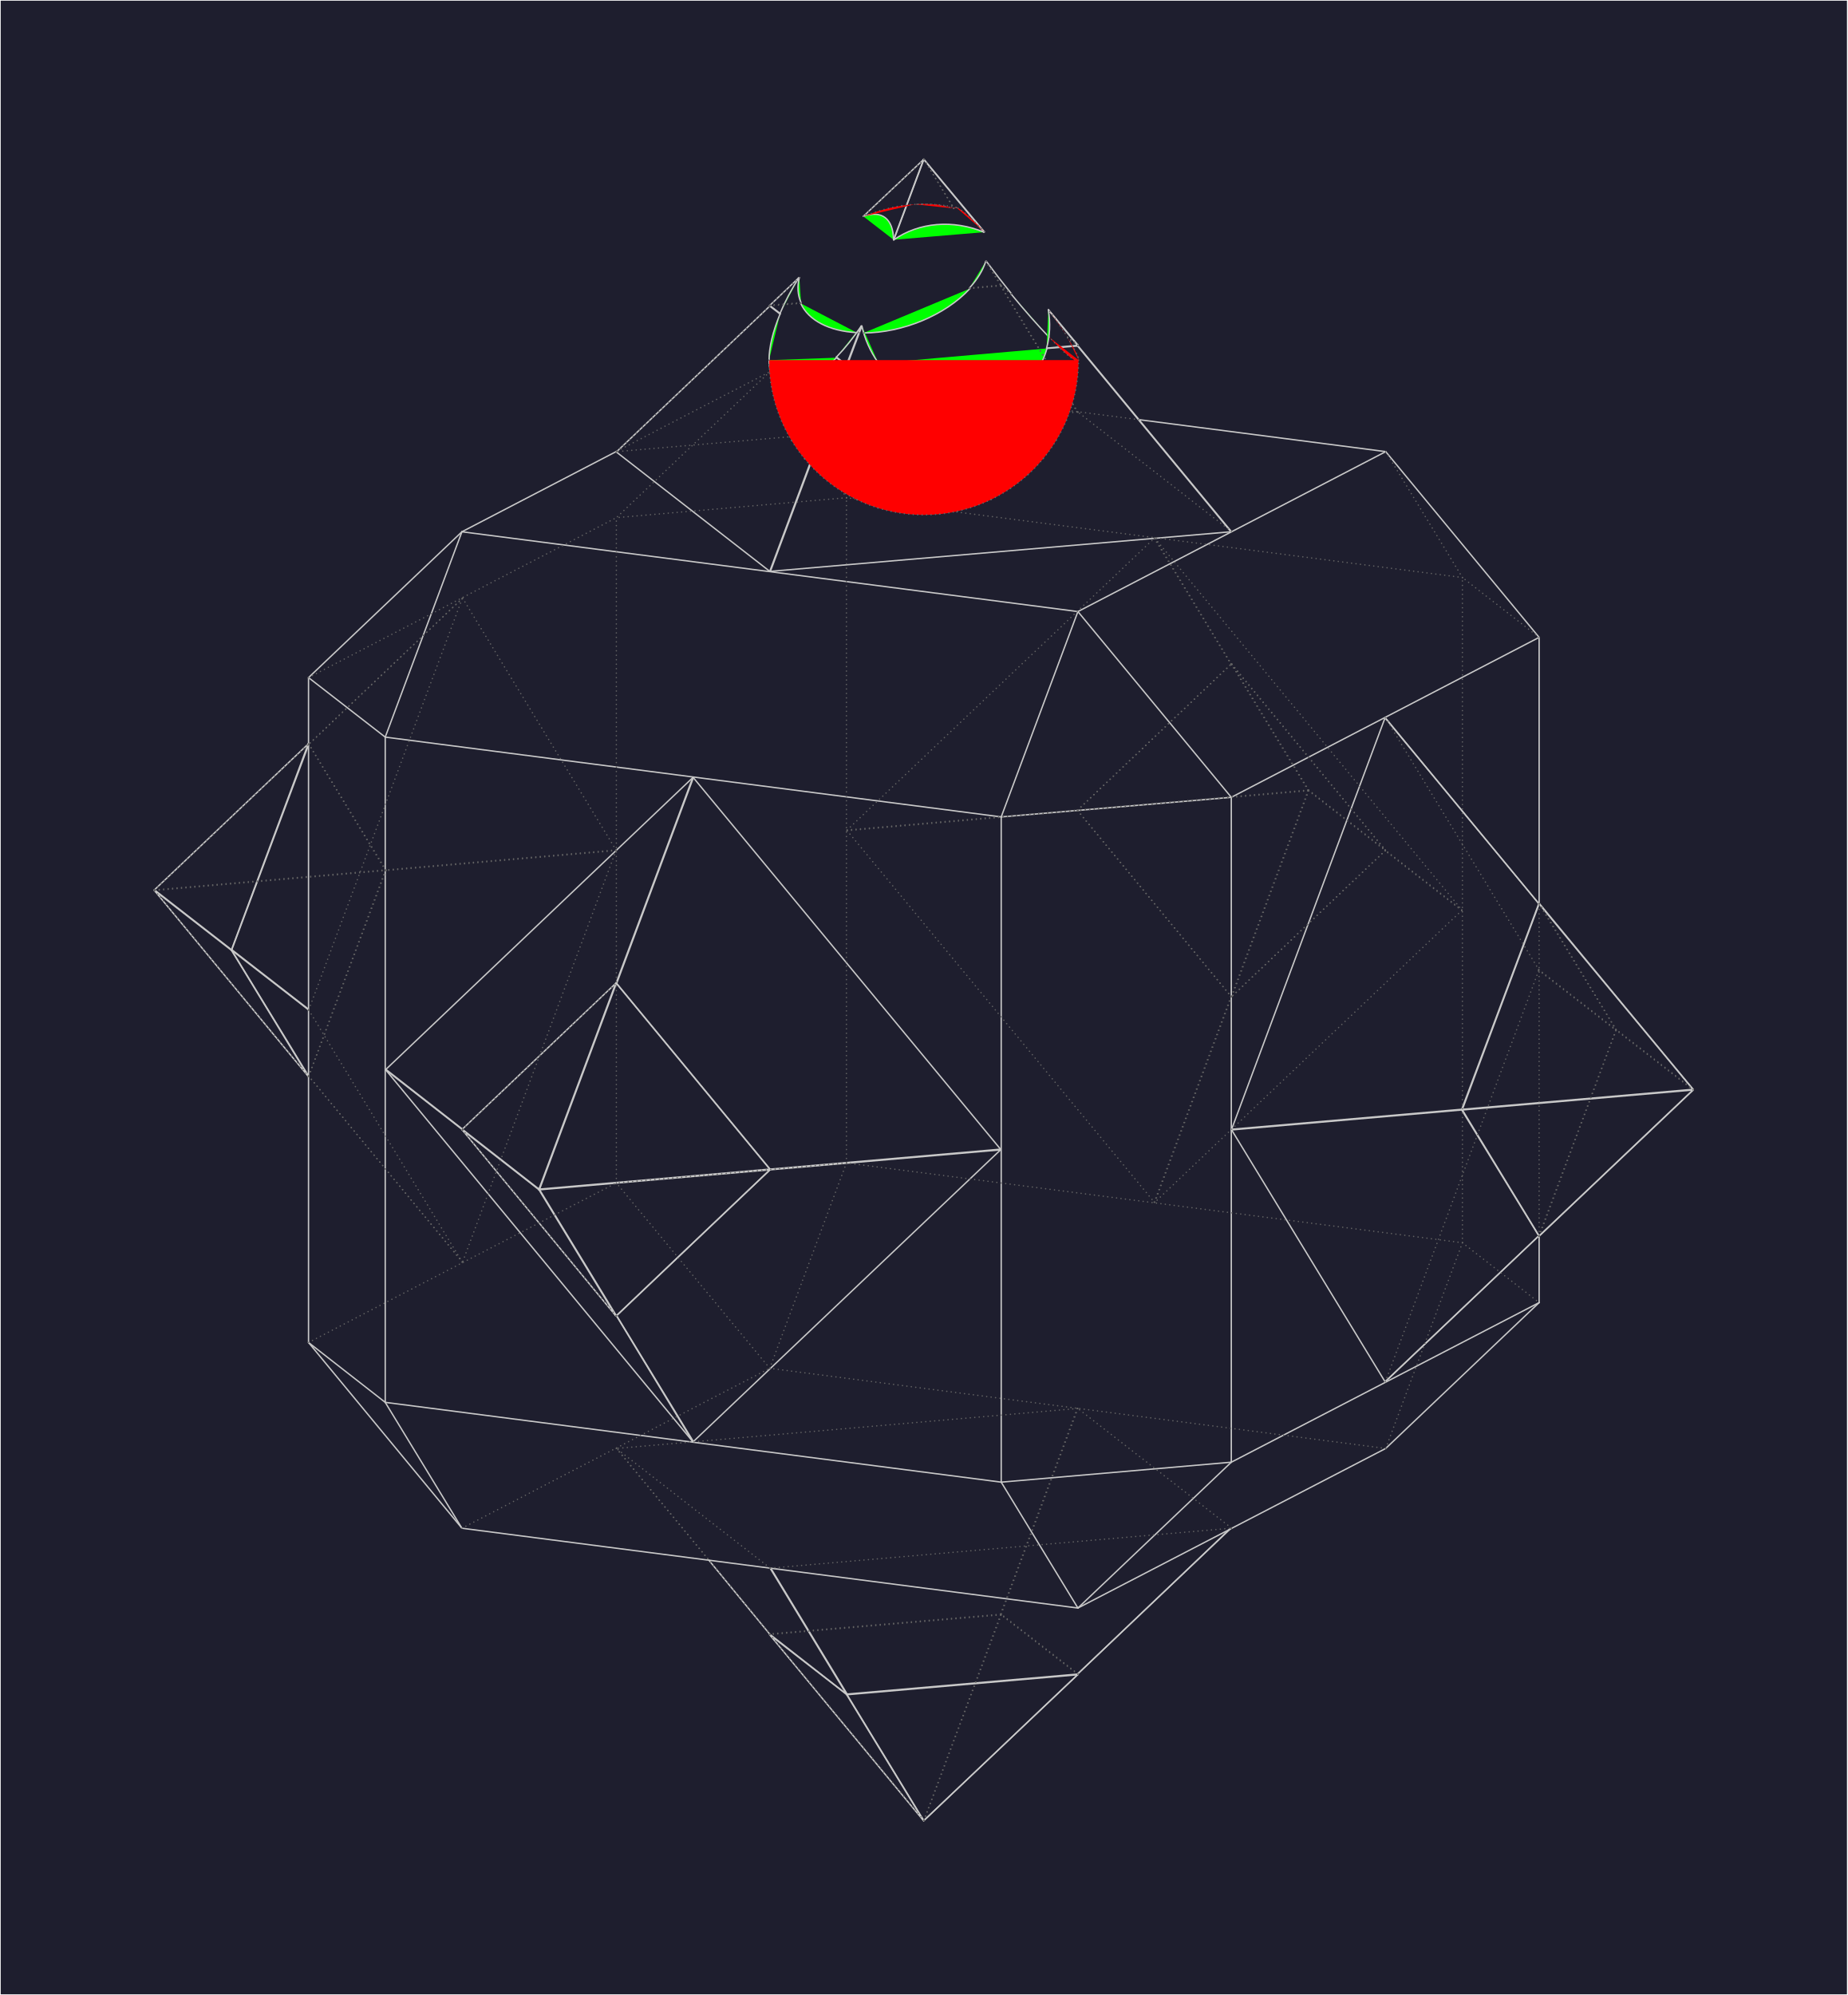
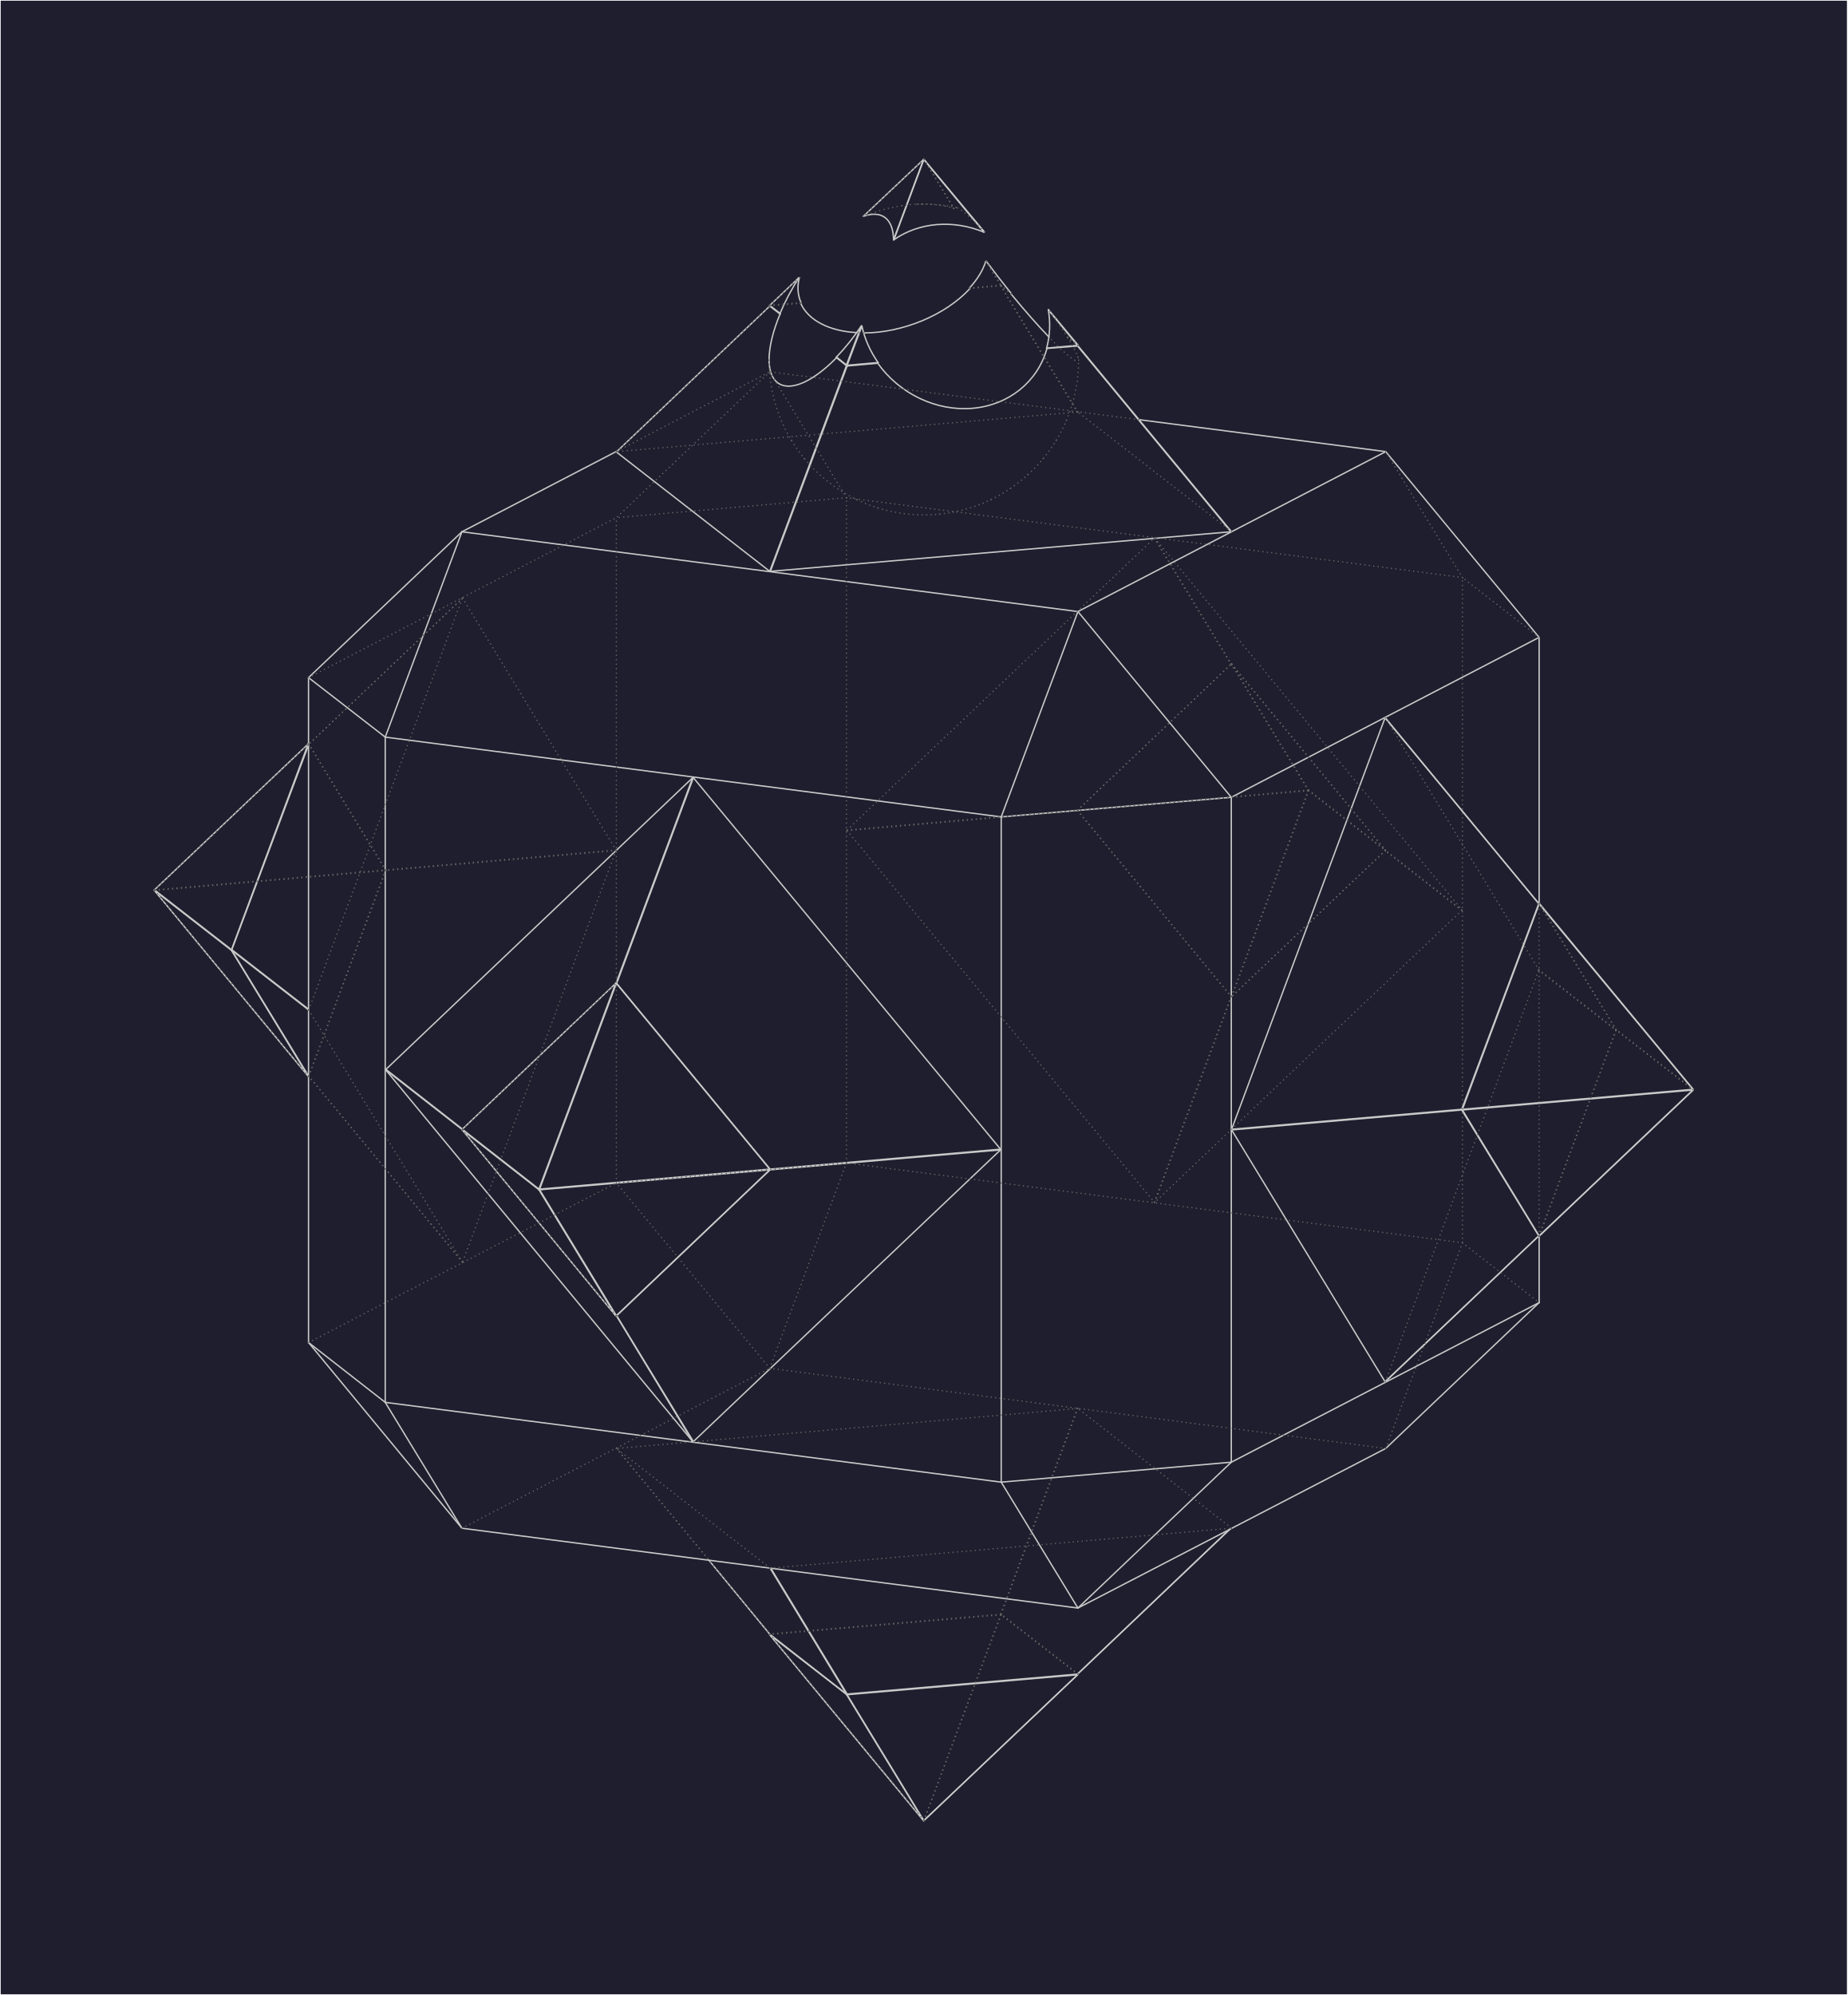
<svg xmlns="http://www.w3.org/2000/svg" width="111.23mm" height="120.09mm" viewBox="-2.686 -2.9 5.372 5.8" version="1.1">
  <g transform="scale(1,-1)" stroke-linecap="round">
    <g fill="rgb(30,30,46)" stroke="none" stroke-width="0.004">
      <path d="M -2.684,2.898 L -2.684,-2.898 L 2.684,-2.898 L 2.684,2.898 L -2.684,2.898" />
    </g>
-     <g fill="rgb(0,255,0)" stroke="rgb(200,200,200)" stroke-width="0.004" id="Visible">
+     <g fill="none" stroke="rgb(200,200,200)" stroke-width="0.004" id="Visible">
      <line x1="0.225" y1="-1.409" x2="0.225" y2="0.525" />
      <line x1="0.225" y1="-1.409" x2="-1.566" y2="-1.177" />
      <line x1="0.225" y1="0.525" x2="-1.566" y2="0.757" />
      <line x1="-1.566" y1="-1.177" x2="-1.566" y2="0.757" />
      <line x1="-0.67" y1="-1.291" x2="-0.672" y2="-1.291" />
      <line x1="-0.67" y1="-1.291" x2="0.223" y2="-0.443" />
      <line x1="-0.672" y1="-1.291" x2="-1.564" y2="-0.211" />
      <line x1="0.223" y1="-0.443" x2="0.223" y2="-0.441" />
      <line x1="-1.564" y1="-0.211" x2="-1.564" y2="-0.209" />
      <line x1="-0.67" y1="0.639" x2="0.223" y2="-0.441" />
      <line x1="-1.564" y1="-0.209" x2="-0.672" y2="0.639" />
      <line x1="-0.67" y1="0.639" x2="-0.672" y2="0.639" />
      <line x1="0.225" y1="-1.409" x2="0.894" y2="-1.351" />
      <line x1="0.225" y1="0.525" x2="0.894" y2="0.582" />
      <line x1="0.894" y1="-1.351" x2="0.894" y2="0.582" />
      <line x1="0.448" y1="-1.775" x2="0.225" y2="-1.409" />
      <line x1="0.448" y1="-1.775" x2="-1.343" y2="-1.543" />
      <line x1="-1.566" y1="-1.177" x2="-1.343" y2="-1.543" />
      <line x1="0.448" y1="1.122" x2="0.225" y2="0.525" />
      <line x1="0.448" y1="1.122" x2="-1.343" y2="1.354" />
      <line x1="-1.566" y1="0.757" x2="-1.343" y2="1.354" />
      <line x1="-1.789" y1="-1.003" x2="-1.566" y2="-1.177" />
      <line x1="-1.789" y1="-1.003" x2="-1.789" y2="0.93" />
      <line x1="-1.789" y1="0.93" x2="-1.566" y2="0.757" />
      <line x1="-0.67" y1="-1.291" x2="-0.893" y2="-0.925" />
      <line x1="-0.672" y1="-1.291" x2="-0.894" y2="-0.925" />
      <line x1="-0.893" y1="-0.925" x2="-0.447" y2="-0.501" />
      <line x1="0.223" y1="-0.443" x2="-0.447" y2="-0.501" />
      <line x1="-1.564" y1="-0.211" x2="-1.342" y2="-0.384" />
      <line x1="-0.447" y1="-0.501" x2="-0.447" y2="-0.499" />
      <line x1="0.223" y1="-0.441" x2="-0.447" y2="-0.499" />
      <line x1="-1.564" y1="-0.209" x2="-1.341" y2="-0.383" />
      <line x1="-0.67" y1="0.639" x2="-0.893" y2="0.041" />
      <line x1="-0.893" y1="0.041" x2="-0.447" y2="-0.499" />
      <line x1="-0.672" y1="0.639" x2="-0.895" y2="0.041" />
      <line x1="-0.893" y1="0.041" x2="-0.895" y2="0.041" />
      <line x1="0.448" y1="-1.775" x2="0.894" y2="-1.351" />
      <line x1="0.448" y1="1.122" x2="0.894" y2="0.582" />
      <line x1="0.894" y1="-1.351" x2="1.789" y2="-0.887" />
      <line x1="0.894" y1="0.582" x2="1.789" y2="1.047" />
      <line x1="1.789" y1="-0.887" x2="1.789" y2="-0.693" />
      <line x1="1.789" y1="0.273" x2="1.789" y2="1.047" />
      <line x1="1.342" y1="-1.117" x2="1.341" y2="-1.117" />
      <line x1="1.341" y1="-1.117" x2="0.895" y2="-0.385" />
      <line x1="0.895" y1="-0.385" x2="0.895" y2="-0.383" />
      <line x1="0.895" y1="-0.383" x2="1.341" y2="0.813" />
      <line x1="1.342" y1="0.813" x2="1.341" y2="0.813" />
      <line x1="0.448" y1="-1.775" x2="1.343" y2="-1.311" />
      <line x1="-1.789" y1="-1.003" x2="-1.343" y2="-1.543" />
      <line x1="0.448" y1="1.122" x2="1.343" y2="1.587" />
      <line x1="-1.343" y1="1.354" x2="-0.891" y2="1.589" />
      <line x1="1.343" y1="1.587" x2="0.625" y2="1.68" />
      <line x1="0.893" y1="1.354" x2="0.894" y2="1.355" />
      <line x1="0.893" y1="1.354" x2="-0.446" y2="1.239" />
      <line x1="-0.446" y1="1.239" x2="-0.448" y2="1.239" />
      <line x1="-0.894" y1="1.586" x2="-0.448" y2="1.239" />
      <line x1="-1.789" y1="0.93" x2="-1.343" y2="1.354" />
      <line x1="-0.893" y1="-0.925" x2="-0.894" y2="-0.925" />
      <line x1="-0.894" y1="-0.925" x2="-0.896" y2="-0.925" />
      <line x1="-0.894" y1="-0.925" x2="-0.448" y2="-0.501" />
      <line x1="-0.447" y1="-0.501" x2="-0.448" y2="-0.501" />
      <line x1="-0.896" y1="-0.925" x2="-1.342" y2="-0.385" />
      <line x1="-0.447" y1="-0.499" x2="-0.448" y2="-0.499" />
      <line x1="-0.448" y1="-0.501" x2="-0.448" y2="-0.499" />
      <line x1="-1.342" y1="-0.385" x2="-1.342" y2="-0.383" />
      <line x1="-0.893" y1="0.041" x2="-0.894" y2="0.041" />
      <line x1="-0.894" y1="0.041" x2="-0.448" y2="-0.499" />
      <line x1="-1.342" y1="-0.383" x2="-0.896" y2="0.041" />
      <line x1="-0.895" y1="0.041" x2="-0.896" y2="0.041" />
      <line x1="-0.894" y1="0.041" x2="-0.896" y2="0.041" />
      <line x1="1.789" y1="-0.887" x2="1.343" y2="-1.311" />
      <line x1="1.343" y1="1.587" x2="1.789" y2="1.047" />
      <line x1="1.342" y1="-1.117" x2="1.788" y2="-0.693" />
      <line x1="1.341" y1="-1.117" x2="1.788" y2="-0.693" />
      <line x1="1.788" y1="-0.693" x2="1.564" y2="-0.327" />
      <line x1="0.895" y1="-0.385" x2="1.564" y2="-0.327" />
      <line x1="1.564" y1="-0.327" x2="1.564" y2="-0.325" />
      <line x1="0.895" y1="-0.383" x2="1.564" y2="-0.325" />
      <line x1="1.342" y1="0.813" x2="1.788" y2="0.273" />
      <line x1="1.564" y1="-0.325" x2="1.788" y2="0.273" />
      <line x1="1.341" y1="0.813" x2="1.788" y2="0.273" />
      <line x1="1.788" y1="0.273" x2="1.788" y2="0.273" />
      <line x1="-0.447" y1="-1.659" x2="-0.225" y2="-2.025" />
      <line x1="-0.225" y1="-2.025" x2="-0.223" y2="-2.025" />
      <line x1="-0.445" y1="-1.659" x2="-0.223" y2="-2.025" />
      <line x1="-0.225" y1="-2.025" x2="-0.448" y2="-1.851" />
      <line x1="-0.625" y1="-1.636" x2="-0.448" y2="-1.851" />
      <line x1="-0.223" y1="-2.025" x2="0.447" y2="-1.967" />
      <line x1="0.89" y1="-1.545" x2="0.447" y2="-1.967" />
      <line x1="0.447" y1="-1.967" x2="0.448" y2="-1.966" />
      <line x1="0.891" y1="-1.545" x2="0.448" y2="-1.966" />
      <line x1="0.893" y1="1.354" x2="0.447" y2="1.894" />
      <line x1="0.447" y1="1.894" x2="0.448" y2="1.895" />
      <line x1="0.894" y1="1.355" x2="0.448" y2="1.895" />
      <line x1="0.447" y1="1.894" x2="0.358" y2="1.887" />
      <path d="M 0.358,1.887 A 0.287,0.258 144.102 0,0 -0.134,1.844" />
      <line x1="-0.134" y1="1.844" x2="-0.223" y2="1.836" />
      <line x1="-0.446" y1="1.239" x2="-0.223" y2="1.836" />
      <path d="M 0.364,1.92 A 0.287,0.029 -51.121 0,0 0.254,2.045" />
      <line x1="-0.223" y1="1.836" x2="-0.225" y2="1.837" />
      <line x1="-0.448" y1="1.239" x2="-0.225" y2="1.837" />
      <line x1="-0.894" y1="1.586" x2="-0.448" y2="2.01" />
      <line x1="-0.448" y1="2.01" x2="-0.418" y2="1.987" />
      <path d="M -0.418,1.987 A 0.287,0.115 57.65 0,1 -0.45,1.853" />
      <path d="M -0.45,1.853 A 0.287,0.115 57.65 0,1 -0.254,1.86" />
      <line x1="-0.254" y1="1.86" x2="-0.225" y2="1.837" />
      <path d="M 0.134,2.061 A 0.287,0.172 18.799 0,0 -0.175,1.932" />
      <path d="M -0.195,1.933 A 0.287,0.172 18.799 0,0 -0.358,2.018" />
      <line x1="-1.789" y1="-0.036" x2="-2.012" y2="0.137" />
      <line x1="-2.012" y1="0.137" x2="-2.012" y2="0.139" />
      <line x1="-1.789" y1="-0.034" x2="-2.012" y2="0.139" />
      <line x1="-2.012" y1="0.137" x2="-1.789" y2="-0.228" />
      <line x1="-2.012" y1="0.139" x2="-1.789" y2="0.734" />
      <line x1="-1.117" y1="-0.559" x2="-0.894" y2="-0.925" />
      <line x1="-1.117" y1="-0.559" x2="-1.119" y2="-0.559" />
      <line x1="-1.119" y1="-0.559" x2="-0.896" y2="-0.925" />
      <line x1="-1.117" y1="-0.559" x2="-0.448" y2="-0.501" />
      <line x1="-1.119" y1="-0.559" x2="-1.342" y2="-0.385" />
      <line x1="-1.117" y1="-0.559" x2="-1.117" y2="-0.557" />
      <line x1="-1.117" y1="-0.557" x2="-0.448" y2="-0.499" />
      <line x1="-1.119" y1="-0.559" x2="-1.119" y2="-0.557" />
      <line x1="-1.119" y1="-0.557" x2="-1.342" y2="-0.383" />
      <line x1="-1.117" y1="-0.557" x2="-0.894" y2="0.041" />
      <line x1="-1.119" y1="-0.557" x2="-0.896" y2="0.041" />
      <line x1="-1.117" y1="-0.557" x2="-1.119" y2="-0.557" />
      <line x1="1.788" y1="-0.693" x2="1.789" y2="-0.693" />
      <line x1="1.79" y1="-0.693" x2="1.789" y2="-0.693" />
      <line x1="1.789" y1="-0.693" x2="1.566" y2="-0.327" />
      <line x1="1.564" y1="-0.327" x2="1.566" y2="-0.327" />
      <line x1="1.564" y1="-0.325" x2="1.566" y2="-0.325" />
      <line x1="1.566" y1="-0.327" x2="1.566" y2="-0.325" />
      <line x1="1.788" y1="0.273" x2="1.79" y2="0.273" />
      <line x1="1.566" y1="-0.325" x2="1.789" y2="0.272" />
      <line x1="1.788" y1="0.273" x2="1.789" y2="0.272" />
      <line x1="1.79" y1="0.273" x2="1.789" y2="0.272" />
      <line x1="-0.225" y1="-2.025" x2="-0.225" y2="-2.026" />
      <line x1="-0.223" y1="-2.025" x2="-0.223" y2="-2.027" />
      <line x1="-0.225" y1="-2.026" x2="-0.223" y2="-2.027" />
      <line x1="-0.225" y1="-2.026" x2="-0.448" y2="-1.853" />
      <line x1="-0.448" y1="-1.851" x2="-0.448" y2="-1.853" />
      <line x1="-0.223" y1="-2.027" x2="0.447" y2="-1.969" />
      <line x1="0.447" y1="-1.967" x2="0.447" y2="-1.969" />
      <line x1="0.448" y1="-1.966" x2="0.448" y2="-1.968" />
      <line x1="0.447" y1="-1.969" x2="0.448" y2="-1.968" />
      <line x1="0.447" y1="1.894" x2="0.447" y2="1.896" />
      <line x1="0.448" y1="1.895" x2="0.448" y2="1.897" />
      <line x1="0.447" y1="1.896" x2="0.448" y2="1.897" />
      <path d="M 0.358,1.887 A 0.277,0.254 -127.884 0,1 0.357,1.888" />
      <line x1="0.447" y1="1.896" x2="0.357" y2="1.888" />
      <path d="M 0.181,2.14 A 0.148,0.063 -20.475 0,0 0.18,2.14" />
      <path d="M 0.133,2.063 A 0.286,0.171 -161.201 0,1 0.18,2.14" />
      <path d="M 0.134,2.061 A 0.277,0.254 -127.884 0,1 0.133,2.063" />
      <path d="M -0.357,2.02 A 0.277,0.254 -127.884 0,1 -0.358,2.018" />
      <path d="M -0.362,2.093 A 0.286,0.171 -161.201 0,1 -0.357,2.02" />
      <path d="M -0.363,2.093 A 0.148,0.018 -140.415 0,1 -0.362,2.093" />
      <path d="M -0.418,1.989 A 0.286,0.114 -122.35 0,0 -0.363,2.093" />
      <path d="M -0.418,1.987 A 0.277,0.085 -85.059 0,0 -0.418,1.989" />
      <path d="M -0.254,1.862 A 0.277,0.085 -85.059 0,0 -0.254,1.86" />
      <path d="M -0.182,1.952 A 0.286,0.114 -122.35 0,0 -0.254,1.862" />
      <path d="M -0.18,1.952 A 0.148,0.118 -148.641 0,0 -0.182,1.952" />
      <path d="M -0.18,1.952 A 0.286,0.257 -35.898 0,1 -0.133,1.846" />
      <path d="M -0.133,1.846 A 0.277,0.254 -127.884 0,1 -0.134,1.844" />
      <path d="M 0.357,1.888 A 0.286,0.257 -35.898 0,1 0.362,1.999" />
      <path d="M 0.362,1.999 A 0.148,0.072 -46.466 0,1 0.363,1.999" />
      <path d="M 0.254,2.047 A 0.277,0.085 94.941 0,1 0.254,2.045" />
      <path d="M 0.182,2.14 A 0.286,0.028 128.879 0,1 0.254,2.047" />
      <path d="M 0.182,2.14 A 0.148,0.063 -20.475 0,0 0.181,2.14" />
      <line x1="-0.223" y1="1.836" x2="-0.223" y2="1.838" />
      <line x1="-0.133" y1="1.846" x2="-0.223" y2="1.838" />
      <line x1="-0.225" y1="1.837" x2="-0.225" y2="1.839" />
      <line x1="-0.223" y1="1.838" x2="-0.225" y2="1.839" />
      <line x1="-0.448" y1="2.012" x2="-0.418" y2="1.989" />
      <line x1="-0.448" y1="2.01" x2="-0.448" y2="2.012" />
      <line x1="-0.254" y1="1.862" x2="-0.225" y2="1.839" />
      <line x1="-2.012" y1="0.137" x2="-2.013" y2="0.137" />
      <line x1="-2.012" y1="0.139" x2="-2.013" y2="0.139" />
      <line x1="-2.013" y1="0.137" x2="-2.013" y2="0.139" />
      <line x1="-2.013" y1="0.137" x2="-1.79" y2="-0.229" />
      <line x1="-1.789" y1="-0.229" x2="-1.79" y2="-0.229" />
      <line x1="-2.013" y1="0.139" x2="-1.79" y2="0.737" />
      <line x1="-1.789" y1="0.737" x2="-1.79" y2="0.737" />
      <line x1="-1.79" y1="0.737" x2="-1.789" y2="0.737" />
      <line x1="2.237" y1="-0.269" x2="1.79" y2="-0.693" />
      <line x1="2.237" y1="-0.269" x2="2.236" y2="-0.269" />
      <line x1="2.236" y1="-0.269" x2="1.789" y2="-0.693" />
      <line x1="2.236" y1="-0.269" x2="1.566" y2="-0.327" />
      <line x1="2.237" y1="-0.269" x2="2.237" y2="-0.267" />
      <line x1="2.236" y1="-0.269" x2="2.236" y2="-0.267" />
      <line x1="2.236" y1="-0.267" x2="1.566" y2="-0.325" />
      <line x1="2.237" y1="-0.267" x2="1.79" y2="0.273" />
      <line x1="2.236" y1="-0.267" x2="1.789" y2="0.272" />
      <line x1="2.237" y1="-0.267" x2="2.236" y2="-0.267" />
      <line x1="-0.001" y1="-2.393" x2="-0.225" y2="-2.026" />
      <line x1="-0.001" y1="-2.393" x2="0" y2="-2.393" />
      <line x1="0" y1="-2.393" x2="-0.223" y2="-2.027" />
      <line x1="-0.001" y1="-2.393" x2="-0.448" y2="-1.853" />
      <line x1="0" y1="-2.393" x2="0.447" y2="-1.969" />
      <line x1="0" y1="-2.393" x2="0.001" y2="-2.392" />
      <line x1="0.001" y1="-2.392" x2="0.448" y2="-1.968" />
      <line x1="0.363" y1="1.999" x2="0.448" y2="1.897" />
      <line x1="0.362" y1="1.999" x2="0.447" y2="1.896" />
      <line x1="-0.363" y1="2.093" x2="-0.448" y2="2.012" />
      <line x1="-0.182" y1="1.952" x2="-0.225" y2="1.839" />
      <line x1="-0.18" y1="1.952" x2="-0.223" y2="1.838" />
      <line x1="-2.237" y1="0.311" x2="-2.013" y2="0.137" />
      <line x1="-2.237" y1="0.311" x2="-2.237" y2="0.313" />
      <line x1="-2.237" y1="0.313" x2="-2.013" y2="0.139" />
      <line x1="-2.237" y1="0.311" x2="-1.79" y2="-0.229" />
      <line x1="-2.237" y1="0.313" x2="-1.79" y2="0.737" />
      <line x1="0.001" y1="2.436" x2="-0" y2="2.437" />
      <line x1="0" y1="2.436" x2="0.001" y2="2.436" />
      <line x1="0" y1="2.436" x2="-0.001" y2="2.436" />
      <line x1="-0.001" y1="2.436" x2="-0" y2="2.437" />
      <path d="M 0.176,2.226 A 0.148,0.072 -46.466 0,1 0.175,2.225" />
      <path d="M 0.175,2.225 A 0.286,0.257 -35.898 0,1 -0.087,2.203" />
      <path d="M -0.088,2.203 A 0.148,0.118 -148.641 0,0 -0.087,2.203" />
      <path d="M -0.176,2.271 A 0.286,0.114 -122.35 0,0 -0.088,2.203" />
      <line x1="0.001" y1="2.436" x2="0.176" y2="2.226" />
      <line x1="0" y1="2.436" x2="0.175" y2="2.225" />
      <line x1="-0.001" y1="2.436" x2="-0.088" y2="2.203" />
      <line x1="0" y1="2.436" x2="-0.087" y2="2.203" />
      <line x1="-0.001" y1="2.436" x2="-0.176" y2="2.271" />
    </g>
-     <g fill="rgb(255,0,0)" stroke="rgb(99,99,99)" stroke-width="0.004" id="Hidden" stroke-dasharray="0 0.013">
+     <g fill="none" stroke="rgb(99,99,99)" stroke-width="0.004" id="Hidden" stroke-dasharray="0 0.013">
      <line x1="-0.893" y1="-0.925" x2="-0.895" y2="-0.925" />
      <line x1="-0.894" y1="-0.925" x2="-0.895" y2="-0.925" />
      <line x1="-0.895" y1="-0.925" x2="-1.341" y2="-0.385" />
      <line x1="-1.342" y1="-0.384" x2="-1.341" y2="-0.385" />
      <line x1="-1.341" y1="-0.385" x2="-1.341" y2="-0.383" />
      <line x1="-1.341" y1="-0.383" x2="-1.341" y2="-0.383" />
      <line x1="-1.341" y1="-0.383" x2="-0.895" y2="0.041" />
      <line x1="1.789" y1="-0.693" x2="1.789" y2="0.273" />
      <line x1="1.342" y1="-1.117" x2="1.788" y2="0.079" />
      <line x1="1.788" y1="0.079" x2="1.788" y2="0.081" />
      <line x1="1.342" y1="0.813" x2="1.788" y2="0.081" />
      <line x1="-1.343" y1="-1.543" x2="-0.448" y2="-1.078" />
      <line x1="1.343" y1="-1.311" x2="-0.448" y2="-1.078" />
      <line x1="-0.448" y1="-1.658" x2="-0.446" y2="-1.659" />
      <line x1="-0.448" y1="-1.658" x2="-0.894" y2="-1.311" />
      <line x1="-0.446" y1="-1.659" x2="0.893" y2="-1.543" />
      <line x1="-0.894" y1="-1.311" x2="-0.893" y2="-1.311" />
      <line x1="0.893" y1="-1.543" x2="0.894" y2="-1.542" />
      <line x1="0.446" y1="-1.195" x2="-0.893" y2="-1.311" />
      <line x1="0.894" y1="-1.542" x2="0.448" y2="-1.195" />
      <line x1="0.446" y1="-1.195" x2="0.448" y2="-1.195" />
      <line x1="-0.891" y1="1.589" x2="-0.448" y2="1.819" />
      <line x1="0.625" y1="1.68" x2="-0.448" y2="1.819" />
      <line x1="0.894" y1="1.355" x2="0.448" y2="1.702" />
      <line x1="0.448" y1="1.702" x2="0.446" y2="1.702" />
      <line x1="0.446" y1="1.702" x2="-0.893" y2="1.587" />
      <line x1="-0.894" y1="1.586" x2="-0.893" y2="1.587" />
      <line x1="-1.789" y1="-1.003" x2="-0.894" y2="-0.539" />
      <line x1="-1.789" y1="0.93" x2="-0.894" y2="1.395" />
      <line x1="-0.894" y1="-0.539" x2="-0.894" y2="1.395" />
      <line x1="-1.788" y1="-0.037" x2="-1.788" y2="-0.035" />
      <line x1="-1.788" y1="-0.037" x2="-1.342" y2="-0.769" />
      <line x1="-1.788" y1="-0.035" x2="-1.342" y2="1.16" />
      <line x1="-1.342" y1="-0.769" x2="-1.341" y2="-0.769" />
      <line x1="-1.342" y1="1.16" x2="-1.341" y2="1.161" />
      <line x1="-0.895" y1="0.427" x2="-1.341" y2="-0.769" />
      <line x1="-1.341" y1="1.161" x2="-0.895" y2="0.429" />
      <line x1="-0.895" y1="0.427" x2="-0.895" y2="0.429" />
      <line x1="-0.895" y1="-0.925" x2="-0.896" y2="-0.925" />
      <line x1="-1.341" y1="-0.385" x2="-1.342" y2="-0.385" />
      <line x1="-1.341" y1="-0.383" x2="-1.342" y2="-0.383" />
      <line x1="1.566" y1="-0.713" x2="1.789" y2="-0.887" />
      <line x1="1.566" y1="-0.713" x2="1.566" y2="1.221" />
      <line x1="1.789" y1="1.047" x2="1.566" y2="1.221" />
      <line x1="1.788" y1="-0.693" x2="1.788" y2="-0.693" />
      <line x1="1.788" y1="-0.693" x2="1.788" y2="-0.693" />
      <line x1="1.788" y1="-0.693" x2="2.012" y2="-0.095" />
      <line x1="1.788" y1="0.079" x2="2.012" y2="-0.095" />
      <line x1="2.012" y1="-0.095" x2="2.012" y2="-0.093" />
      <line x1="1.788" y1="0.081" x2="2.012" y2="-0.093" />
      <line x1="1.788" y1="0.273" x2="2.012" y2="-0.093" />
      <line x1="-0.448" y1="-1.078" x2="-0.894" y2="-0.539" />
      <line x1="1.566" y1="-0.713" x2="1.343" y2="-1.311" />
      <line x1="1.566" y1="-0.713" x2="-0.225" y2="-0.481" />
      <line x1="-0.225" y1="-0.481" x2="-0.448" y2="-1.078" />
      <line x1="-0.448" y1="-1.658" x2="-0.447" y2="-1.659" />
      <line x1="-0.446" y1="-1.659" x2="-0.445" y2="-1.659" />
      <line x1="-0.894" y1="-1.311" x2="-0.625" y2="-1.636" />
      <line x1="0.893" y1="-1.543" x2="0.89" y2="-1.545" />
      <line x1="-0.448" y1="-1.851" x2="-0.447" y2="-1.85" />
      <line x1="-0.893" y1="-1.311" x2="-0.447" y2="-1.85" />
      <line x1="0.894" y1="-1.542" x2="0.891" y2="-1.545" />
      <line x1="0.446" y1="-1.195" x2="0.223" y2="-1.793" />
      <line x1="0.223" y1="-1.793" x2="-0.447" y2="-1.85" />
      <line x1="0.448" y1="-1.966" x2="0.225" y2="-1.793" />
      <line x1="0.448" y1="-1.195" x2="0.225" y2="-1.793" />
      <line x1="0.223" y1="-1.793" x2="0.225" y2="-1.793" />
      <line x1="-0.448" y1="1.819" x2="-0.894" y2="1.395" />
      <line x1="1.343" y1="1.587" x2="1.566" y2="1.221" />
      <line x1="1.566" y1="1.221" x2="-0.225" y2="1.453" />
      <line x1="-0.225" y1="1.453" x2="-0.448" y2="1.819" />
      <line x1="0.448" y1="1.895" x2="0.418" y2="1.918" />
      <path d="M 0.418,1.918 A 0.287,0.029 -51.121 0,0 0.45,1.853" />
      <path d="M 0.45,1.853 A 0.287,0.029 -51.121 0,0 0.364,1.92" />
      <line x1="0.254" y1="2.045" x2="0.225" y2="2.068" />
      <line x1="0.448" y1="1.702" x2="0.225" y2="2.068" />
      <line x1="0.225" y1="2.068" x2="0.223" y2="2.069" />
      <line x1="0.446" y1="1.702" x2="0.223" y2="2.069" />
      <line x1="0.223" y1="2.069" x2="0.134" y2="2.061" />
      <path d="M -0.175,1.932 A 0.287,0.172 18.799 0,0 -0.195,1.933" />
      <line x1="-0.358" y1="2.018" x2="-0.447" y2="2.011" />
      <line x1="-0.893" y1="1.587" x2="-0.447" y2="2.011" />
      <line x1="-0.448" y1="2.01" x2="-0.447" y2="2.011" />
      <line x1="-0.225" y1="-0.481" x2="-0.894" y2="-0.539" />
      <line x1="-0.225" y1="-0.481" x2="-0.225" y2="1.453" />
      <line x1="-0.225" y1="1.453" x2="-0.894" y2="1.395" />
      <line x1="-1.788" y1="-0.037" x2="-1.789" y2="-0.036" />
      <line x1="-1.788" y1="-0.035" x2="-1.789" y2="-0.034" />
      <line x1="-1.789" y1="-0.228" x2="-1.788" y2="-0.229" />
      <line x1="-1.342" y1="-0.769" x2="-1.788" y2="-0.229" />
      <line x1="-1.789" y1="0.734" x2="-1.788" y2="0.736" />
      <line x1="-1.342" y1="1.16" x2="-1.788" y2="0.736" />
      <line x1="-1.788" y1="-0.229" x2="-1.788" y2="-0.229" />
      <line x1="-1.341" y1="-0.769" x2="-1.788" y2="-0.229" />
      <line x1="-1.788" y1="0.736" x2="-1.788" y2="0.737" />
      <line x1="-1.341" y1="1.161" x2="-1.788" y2="0.737" />
      <line x1="-0.895" y1="0.427" x2="-1.564" y2="0.369" />
      <line x1="-1.564" y1="0.369" x2="-1.788" y2="-0.229" />
      <line x1="-1.788" y1="0.737" x2="-1.564" y2="0.371" />
      <line x1="-0.895" y1="0.429" x2="-1.564" y2="0.371" />
      <line x1="-1.564" y1="0.369" x2="-1.564" y2="0.371" />
      <line x1="-0.223" y1="0.485" x2="-0.223" y2="0.487" />
      <line x1="-0.223" y1="0.485" x2="0.67" y2="-0.595" />
      <line x1="-0.223" y1="0.487" x2="0.67" y2="1.335" />
      <line x1="0.67" y1="-0.595" x2="0.672" y2="-0.595" />
      <line x1="0.67" y1="1.335" x2="0.672" y2="1.335" />
      <line x1="1.564" y1="0.253" x2="0.672" y2="-0.595" />
      <line x1="0.672" y1="1.335" x2="1.564" y2="0.255" />
      <line x1="1.564" y1="0.253" x2="1.564" y2="0.255" />
      <line x1="1.788" y1="-0.693" x2="1.79" y2="-0.693" />
      <line x1="1.79" y1="-0.693" x2="2.013" y2="-0.095" />
      <line x1="2.012" y1="-0.095" x2="2.013" y2="-0.095" />
      <line x1="2.012" y1="-0.093" x2="2.013" y2="-0.093" />
      <line x1="2.013" y1="-0.095" x2="2.013" y2="-0.093" />
      <line x1="1.79" y1="0.273" x2="2.013" y2="-0.093" />
      <line x1="-0.447" y1="-1.85" x2="-0.447" y2="-1.852" />
      <line x1="-0.448" y1="-1.853" x2="-0.447" y2="-1.852" />
      <line x1="0.223" y1="-1.793" x2="0.223" y2="-1.795" />
      <line x1="0.223" y1="-1.795" x2="-0.447" y2="-1.852" />
      <line x1="0.448" y1="-1.968" x2="0.225" y2="-1.795" />
      <line x1="0.225" y1="-1.793" x2="0.225" y2="-1.795" />
      <line x1="0.223" y1="-1.795" x2="0.225" y2="-1.795" />
      <path d="M 0.418,1.92 A 0.286,0.028 128.879 0,1 0.363,1.999" />
      <path d="M 0.418,1.918 A 0.277,0.085 94.941 0,1 0.418,1.92" />
      <line x1="0.448" y1="1.897" x2="0.418" y2="1.92" />
      <line x1="0.225" y1="2.068" x2="0.225" y2="2.07" />
      <line x1="0.254" y1="2.047" x2="0.225" y2="2.07" />
      <line x1="0.223" y1="2.069" x2="0.223" y2="2.071" />
      <line x1="0.225" y1="2.07" x2="0.223" y2="2.071" />
      <line x1="0.223" y1="2.071" x2="0.133" y2="2.063" />
      <line x1="-0.447" y1="2.011" x2="-0.447" y2="2.013" />
      <line x1="-0.357" y1="2.02" x2="-0.447" y2="2.013" />
      <line x1="-0.448" y1="2.012" x2="-0.447" y2="2.013" />
      <line x1="-1.788" y1="-0.229" x2="-1.789" y2="-0.229" />
      <line x1="-1.788" y1="0.736" x2="-1.789" y2="0.737" />
      <line x1="-1.788" y1="-0.229" x2="-1.789" y2="-0.229" />
      <line x1="-1.79" y1="-0.229" x2="-1.789" y2="-0.229" />
      <line x1="-1.788" y1="0.737" x2="-1.789" y2="0.737" />
      <line x1="-1.564" y1="0.369" x2="-1.566" y2="0.369" />
      <line x1="-1.566" y1="0.369" x2="-1.789" y2="-0.229" />
      <line x1="-1.789" y1="0.737" x2="-1.566" y2="0.371" />
      <line x1="-1.564" y1="0.371" x2="-1.566" y2="0.371" />
      <line x1="-1.566" y1="0.369" x2="-1.566" y2="0.371" />
      <line x1="-0.223" y1="0.485" x2="0.447" y2="0.543" />
      <line x1="0.447" y1="0.543" x2="0.447" y2="0.545" />
      <line x1="-0.223" y1="0.487" x2="0.447" y2="0.545" />
      <line x1="0.447" y1="0.543" x2="0.893" y2="0.003" />
      <line x1="0.67" y1="-0.595" x2="0.893" y2="0.003" />
      <line x1="0.447" y1="0.545" x2="0.893" y2="0.969" />
      <line x1="0.67" y1="1.335" x2="0.893" y2="0.969" />
      <line x1="0.893" y1="0.003" x2="0.895" y2="0.003" />
      <line x1="0.672" y1="-0.595" x2="0.895" y2="0.003" />
      <line x1="0.893" y1="0.969" x2="0.895" y2="0.968" />
      <line x1="0.672" y1="1.335" x2="0.895" y2="0.968" />
      <line x1="1.564" y1="0.253" x2="1.341" y2="0.427" />
      <line x1="1.341" y1="0.427" x2="0.895" y2="0.003" />
      <line x1="0.895" y1="0.968" x2="1.341" y2="0.429" />
      <line x1="1.564" y1="0.255" x2="1.341" y2="0.429" />
      <line x1="1.341" y1="0.427" x2="1.341" y2="0.429" />
      <line x1="2.237" y1="-0.269" x2="2.013" y2="-0.095" />
      <line x1="2.237" y1="-0.267" x2="2.013" y2="-0.093" />
      <line x1="-0.001" y1="-2.393" x2="-0" y2="-2.392" />
      <line x1="-0" y1="-2.392" x2="-0.447" y2="-1.852" />
      <line x1="-0" y1="-2.392" x2="0.223" y2="-1.795" />
      <line x1="0.001" y1="-2.392" x2="0.225" y2="-1.795" />
      <line x1="-0" y1="-2.392" x2="0.001" y2="-2.392" />
      <line x1="0.18" y1="2.14" x2="0.223" y2="2.071" />
      <line x1="0.182" y1="2.14" x2="0.225" y2="2.07" />
      <line x1="-0.362" y1="2.093" x2="-0.447" y2="2.013" />
      <line x1="-2.237" y1="0.311" x2="-2.236" y2="0.311" />
      <line x1="-2.236" y1="0.311" x2="-1.789" y2="-0.229" />
      <line x1="-2.237" y1="0.313" x2="-2.236" y2="0.313" />
      <line x1="-2.236" y1="0.313" x2="-1.789" y2="0.737" />
      <line x1="-2.236" y1="0.311" x2="-1.566" y2="0.369" />
      <line x1="-2.236" y1="0.313" x2="-1.566" y2="0.371" />
      <line x1="-2.236" y1="0.311" x2="-2.236" y2="0.313" />
      <line x1="0.447" y1="0.543" x2="0.448" y2="0.543" />
      <line x1="0.447" y1="0.545" x2="0.448" y2="0.545" />
      <line x1="0.448" y1="0.543" x2="0.448" y2="0.545" />
      <line x1="0.448" y1="0.543" x2="0.894" y2="0.003" />
      <line x1="0.893" y1="0.003" x2="0.894" y2="0.003" />
      <line x1="0.448" y1="0.545" x2="0.894" y2="0.969" />
      <line x1="0.893" y1="0.969" x2="0.894" y2="0.969" />
      <line x1="0.895" y1="0.003" x2="0.896" y2="0.003" />
      <line x1="0.894" y1="0.003" x2="0.896" y2="0.003" />
      <line x1="0.895" y1="0.968" x2="0.896" y2="0.969" />
      <line x1="0.894" y1="0.969" x2="0.896" y2="0.969" />
      <line x1="1.341" y1="0.427" x2="1.342" y2="0.427" />
      <line x1="1.342" y1="0.427" x2="0.896" y2="0.003" />
      <line x1="0.896" y1="0.969" x2="1.342" y2="0.429" />
      <line x1="1.341" y1="0.429" x2="1.342" y2="0.429" />
      <line x1="1.342" y1="0.427" x2="1.342" y2="0.429" />
      <line x1="1.117" y1="0.601" x2="0.448" y2="0.543" />
      <line x1="1.117" y1="0.601" x2="1.117" y2="0.603" />
      <line x1="1.117" y1="0.603" x2="0.448" y2="0.545" />
      <line x1="1.117" y1="0.601" x2="0.894" y2="0.003" />
      <line x1="1.117" y1="0.603" x2="0.894" y2="0.969" />
      <line x1="1.117" y1="0.601" x2="1.119" y2="0.601" />
      <line x1="1.119" y1="0.601" x2="0.896" y2="0.003" />
      <line x1="1.117" y1="0.603" x2="1.119" y2="0.603" />
      <line x1="1.119" y1="0.603" x2="0.896" y2="0.969" />
      <line x1="1.119" y1="0.601" x2="1.342" y2="0.427" />
      <line x1="1.119" y1="0.603" x2="1.342" y2="0.429" />
      <line x1="1.119" y1="0.601" x2="1.119" y2="0.603" />
      <line x1="-0" y1="2.437" x2="0.087" y2="2.294" />
      <path d="M 0.087,2.294 A 0.148,0.063 -20.475 0,0 0.088,2.294" />
      <path d="M 0.088,2.294 A 0.148,0.063 -20.475 0,0 0.088,2.294" />
      <line x1="0.001" y1="2.436" x2="0.088" y2="2.294" />
      <path d="M 0.087,2.294 A 0.286,0.171 -161.201 0,1 -0.026,2.306" />
      <path d="M -0.026,2.306 A 0.286,0.171 -161.201 0,1 -0.175,2.271" />
      <line x1="-0" y1="2.437" x2="-0.175" y2="2.271" />
      <path d="M 0.176,2.226 A 0.286,0.028 128.879 0,1 0.094,2.297" />
      <path d="M 0.094,2.297 A 0.286,0.028 128.879 0,1 0.088,2.294" />
      <path d="M -0.175,2.271 A 0.148,0.018 -140.415 0,1 -0.176,2.271" />
      <path d="M -0.45,1.853 A 0.45,0.45 117.415 0,1 0.45,1.853" />
      <path d="M 0.094,2.297 A 0.45,0.45 117.415 0,1 0.058,2.303" />
      <path d="M 0.058,2.303 A 0.45,0.45 117.415 0,1 -0.026,2.306" />
    </g>
  </g>
</svg>
